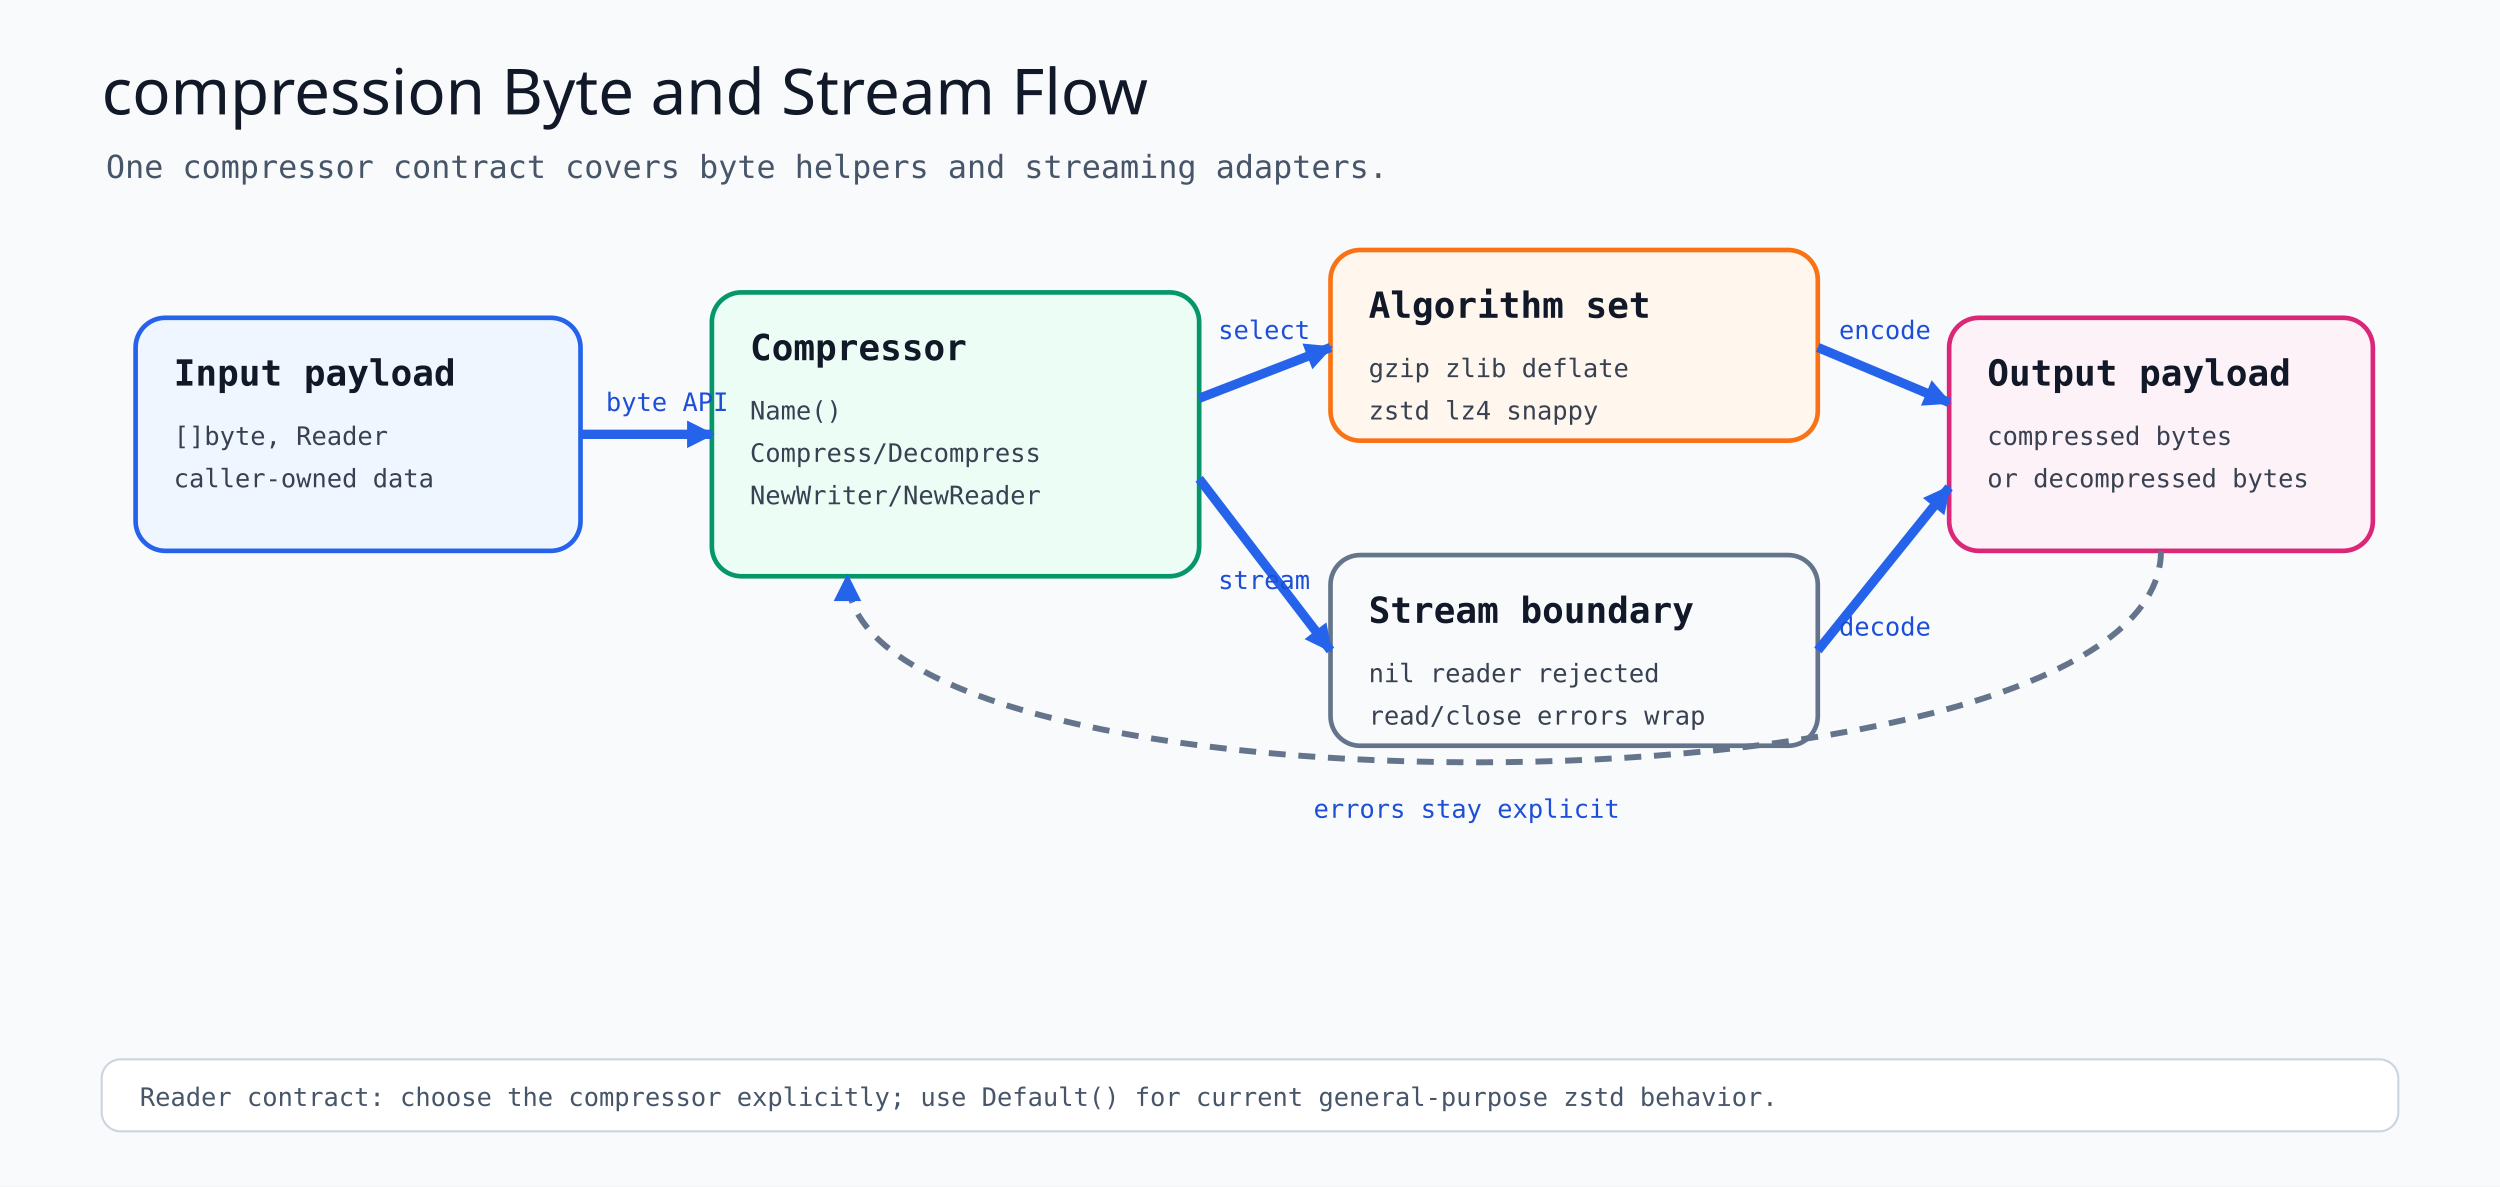
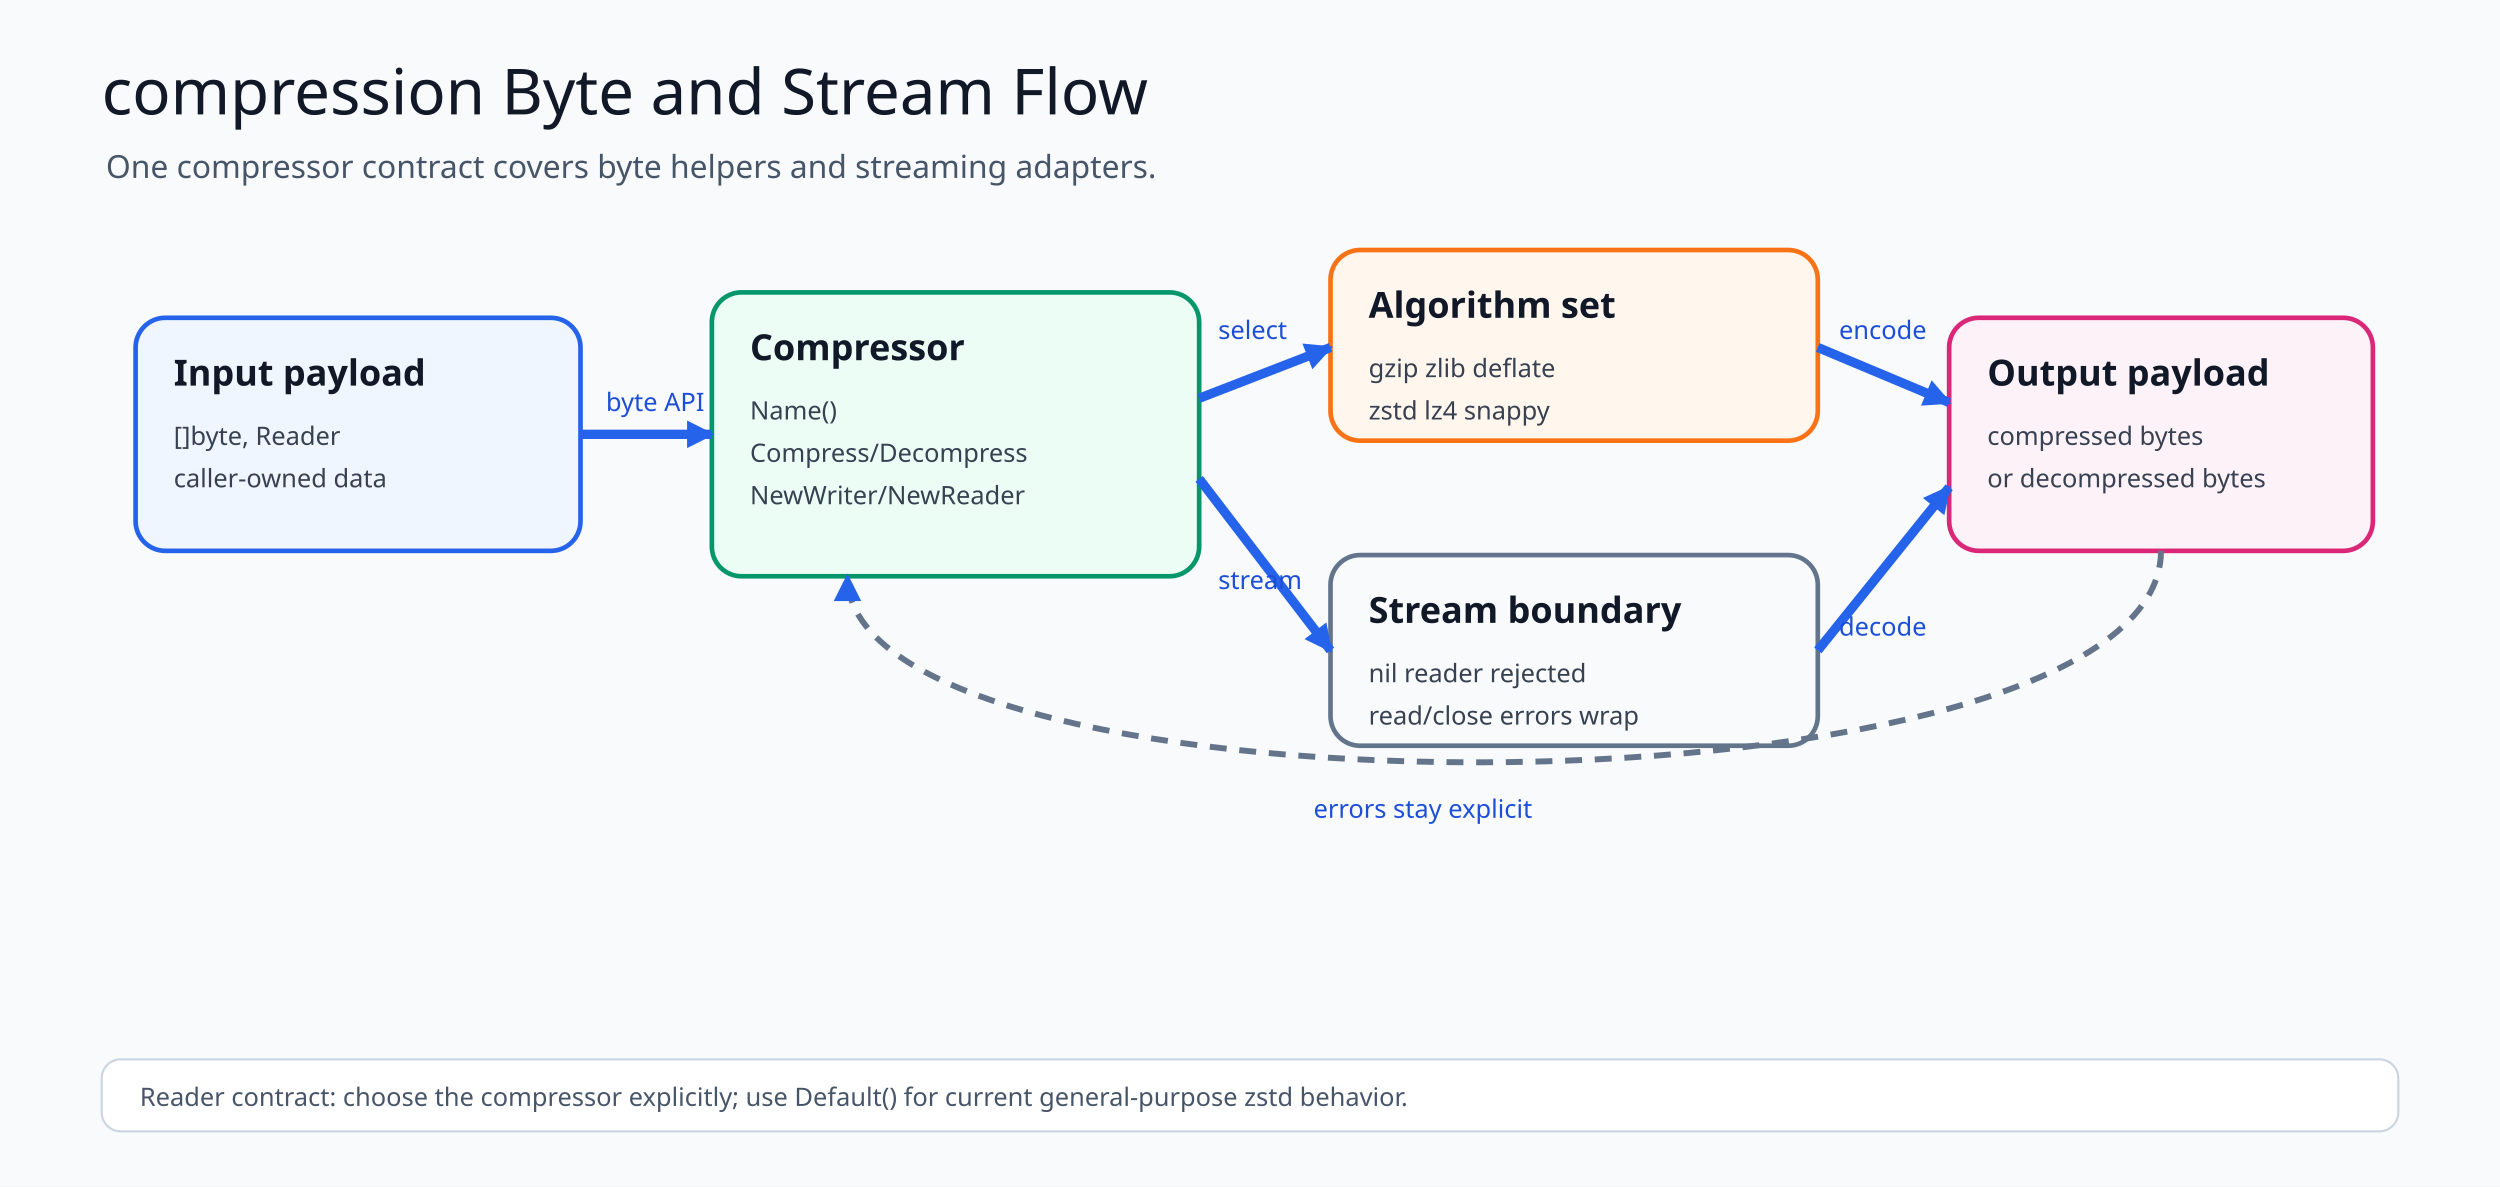
<svg xmlns="http://www.w3.org/2000/svg" width="1180" height="560" viewBox="0 0 1180 560" role="img" aria-labelledby="title desc">
  <defs>
    <marker id="arrow" viewBox="0 0 10 10" refX="9" refY="5" markerWidth="13" markerHeight="13" markerUnits="userSpaceOnUse" orient="auto">
      <path d="M 0 0 L 10 5 L 0 10 Z" fill="#2563eb" />
    </marker>
-     <style>
- .bg{fill:#f8fafc}.title{font-family:'Architects Daughter','Comic Mono',sans-serif;font-size:30px;fill:#111827}.sub{font-family:'Comic Mono','Architects Daughter',monospace;font-size:15px;fill:#475569}.card{rx:14;stroke-width:2.2}.cardTitle{font-family:'Comic Mono','Architects Daughter',monospace;font-size:17px;font-weight:700;fill:#111827}.cardText{font-family:'Comic Mono','Architects Daughter',monospace;font-size:12px;fill:#374151}.arrow{fill:none;stroke:#2563eb;stroke-width:4.4;marker-end:url(#arrow)}.dash{fill:none;stroke:#64748b;stroke-width:2.8;stroke-dasharray:8 6;marker-end:url(#arrow)}.label{font-family:'Comic Mono','Architects Daughter',monospace;font-size:12px;fill:#1d4ed8}.footer{font-family:'Comic Mono','Architects Daughter',monospace;font-size:12px;fill:#475569}
+     <style>@font-face{font-family:'Architects Daughter';src:url('/Users/debop/Library/Fonts/ArchitectsDaughter-Regular.ttf');}@font-face{font-family:'Comic Mono';src:url('/Users/debop/Library/Fonts/ComicMono.ttf');font-weight:400;}@font-face{font-family:'Comic Mono';src:url('/Users/debop/Library/Fonts/ComicMono-Bold.ttf');font-weight:700;}
+ .bg{fill:#f8fafc}.title{font-family:'Architects Daughter','Comic Mono';font-size:30px;fill:#111827}.sub{font-family:'Comic Mono','Architects Daughter';font-size:15px;fill:#475569}.card{rx:14;stroke-width:2.2}.cardTitle{font-family:'Comic Mono','Architects Daughter';font-size:17px;font-weight:700;fill:#111827}.cardText{font-family:'Comic Mono','Architects Daughter';font-size:12px;fill:#374151}.arrow{fill:none;stroke:#2563eb;stroke-width:4.4;marker-end:url(#arrow)}.dash{fill:none;stroke:#64748b;stroke-width:2.8;stroke-dasharray:8 6;marker-end:url(#arrow)}.label{font-family:'Comic Mono','Architects Daughter';font-size:12px;fill:#1d4ed8}.footer{font-family:'Comic Mono','Architects Daughter';font-size:12px;fill:#475569}
</style>
  </defs>
  <rect class="bg" x="0" y="0" width="1180" height="560" />
  <text class="title" x="48" y="54">compression Byte and Stream Flow</text>
  <text class="sub" x="50" y="84">One compressor contract covers byte helpers and streaming adapters.</text>
  <rect class="card" x="64" y="150" width="210" height="110" fill="#eff6ff" stroke="#2563eb" />
  <text class="cardTitle" x="82" y="182">Input payload</text>
  <text class="cardText" x="82" y="210">[]byte, Reader</text>
  <text class="cardText" x="82" y="230">caller-owned data</text>
  <rect class="card" x="336" y="138" width="230" height="134" fill="#ecfdf5" stroke="#059669" />
  <text class="cardTitle" x="354" y="170">Compressor</text>
  <text class="cardText" x="354" y="198">Name()</text>
  <text class="cardText" x="354" y="218">Compress/Decompress</text>
  <text class="cardText" x="354" y="238">NewWriter/NewReader</text>
  <rect class="card" x="628" y="118" width="230" height="90" fill="#fff7ed" stroke="#f97316" />
  <text class="cardTitle" x="646" y="150">Algorithm set</text>
  <text class="cardText" x="646" y="178">gzip zlib deflate</text>
  <text class="cardText" x="646" y="198">zstd lz4 snappy</text>
  <rect class="card" x="628" y="262" width="230" height="90" fill="#f8fafc" stroke="#64748b" />
  <text class="cardTitle" x="646" y="294">Stream boundary</text>
  <text class="cardText" x="646" y="322">nil reader rejected</text>
  <text class="cardText" x="646" y="342">read/close errors wrap</text>
  <rect class="card" x="920" y="150" width="200" height="110" fill="#fdf2f8" stroke="#db2777" />
  <text class="cardTitle" x="938" y="182">Output payload</text>
  <text class="cardText" x="938" y="210">compressed bytes</text>
  <text class="cardText" x="938" y="230">or decompressed bytes</text>
  <path class="arrow" d="M 274 205 L 336 205" />
  <text class="label" x="286" y="194">byte API</text>
  <path class="arrow" d="M 566 188 L 628 164" />
  <text class="label" x="575" y="160">select</text>
  <path class="arrow" d="M 566 226 L 628 307" />
  <text class="label" x="575" y="278">stream</text>
  <path class="arrow" d="M 858 164 L 920 190" />
  <text class="label" x="868" y="160">encode</text>
  <path class="arrow" d="M 858 307 L 920 230" />
  <text class="label" x="868" y="300">decode</text>
  <path class="dash" d="M 1020 260 C 1020 390 400 392 400 272" />
  <text class="label" x="620" y="386">errors stay explicit</text>
  <rect x="48" y="500" width="1084" height="34" rx="9" fill="#ffffff" stroke="#cbd5e1" />
  <text class="footer" x="66" y="522">Reader contract: choose the compressor explicitly; use Default() for current general-purpose zstd behavior.</text>
</svg>
